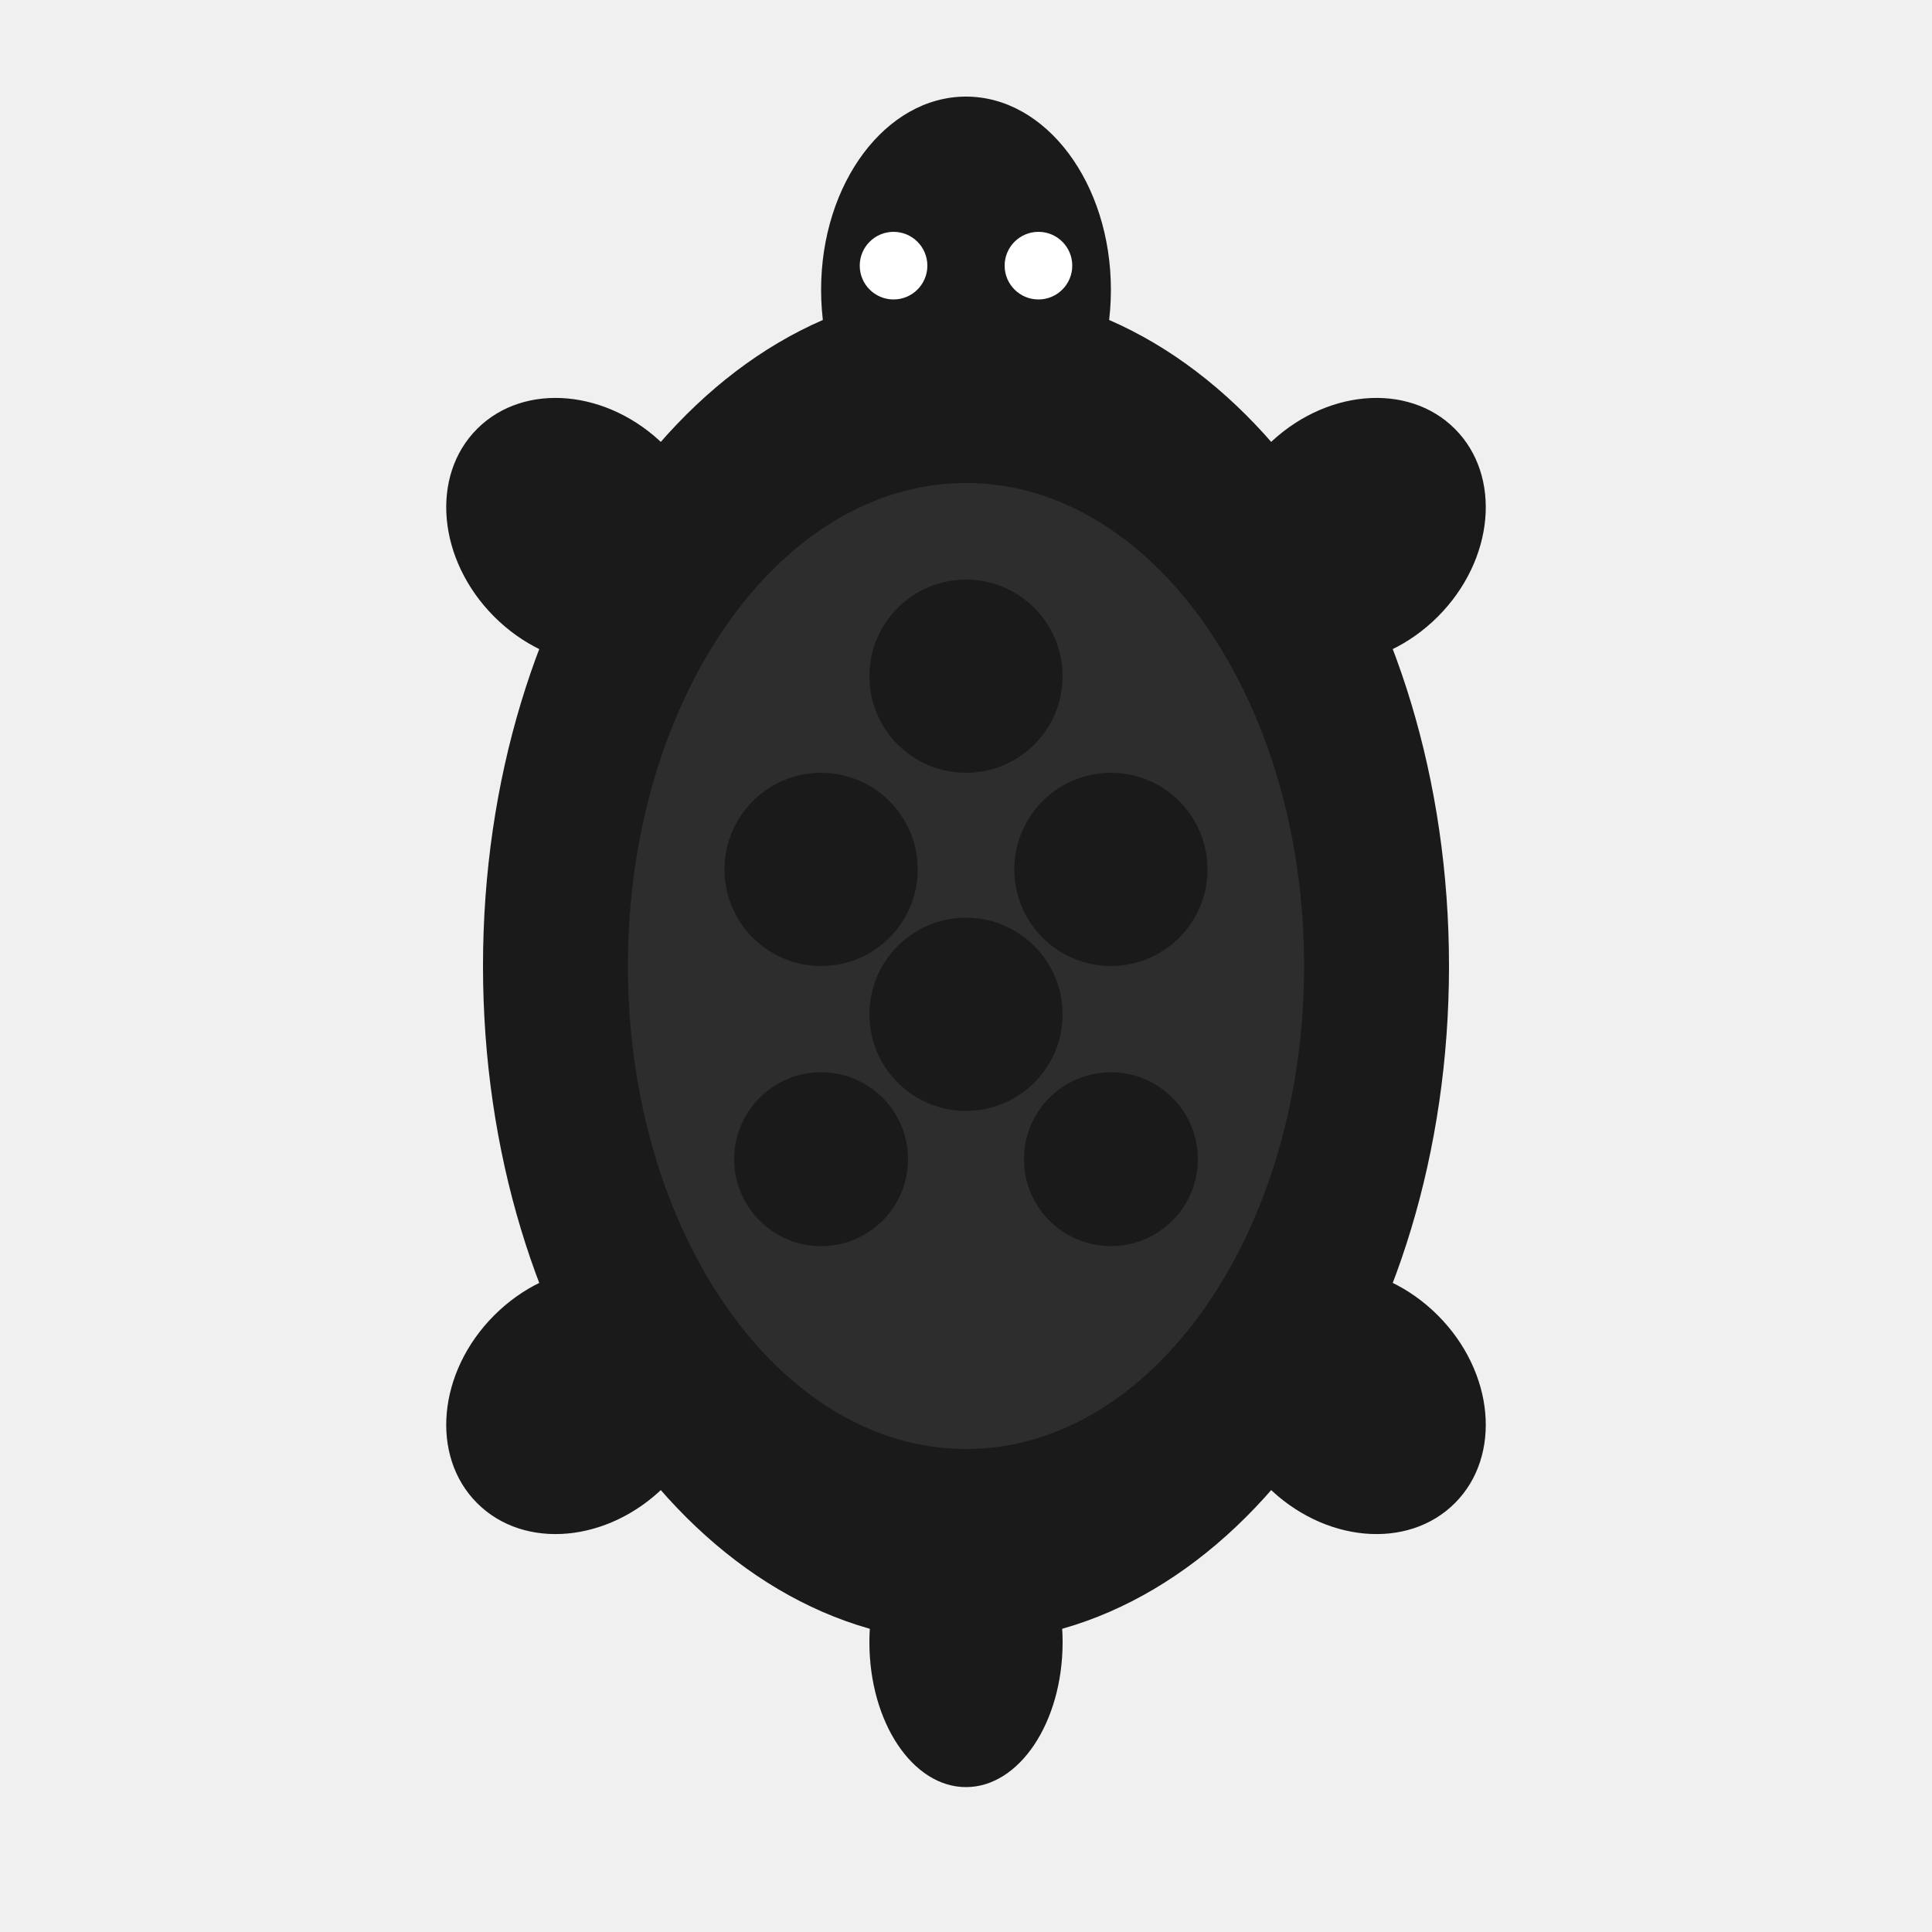
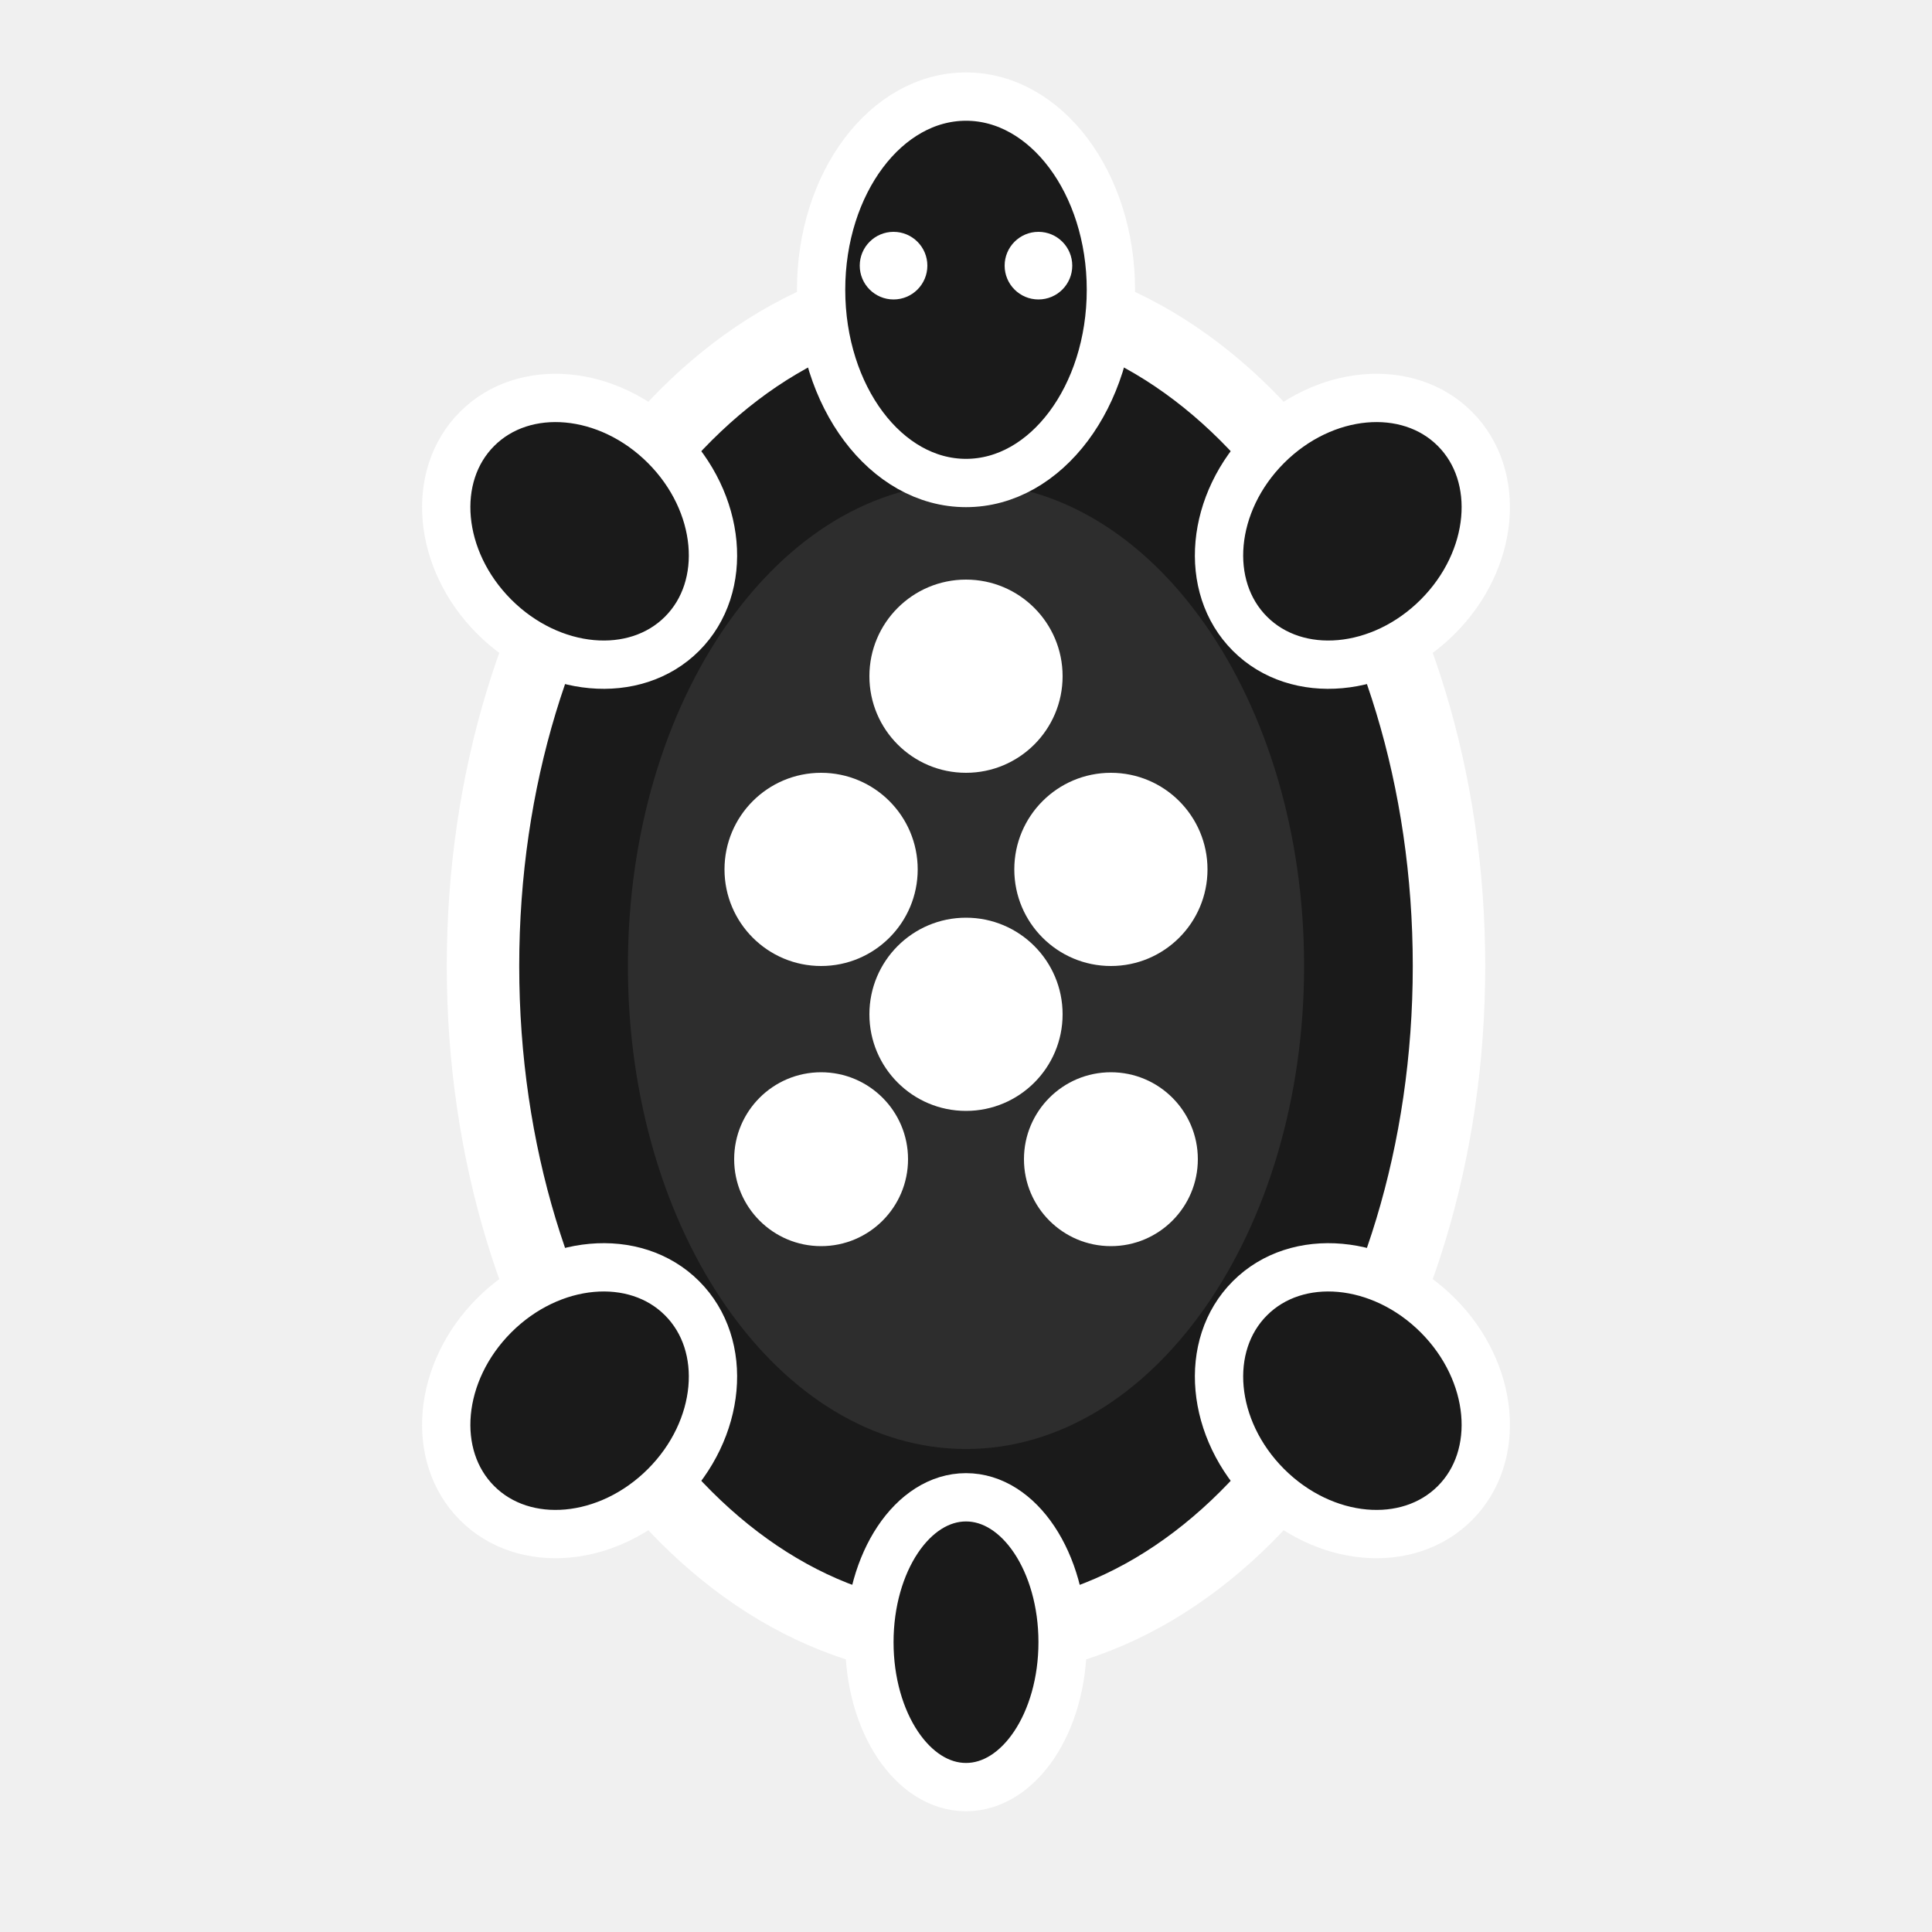
<svg xmlns="http://www.w3.org/2000/svg" width="40" height="40" viewBox="0 0 40 40" fill="none">
-   <ellipse cx="20" cy="20" rx="10" ry="14" fill="#1a1a1a" class="shell" />
+   <ellipse cx="20" cy="20" rx="10" ry="14" fill="#1a1a1a" stroke="#ffffff" stroke-width="1.5" class="shell" />
  <ellipse cx="20" cy="20" rx="7" ry="10" fill="#2d2d2d" class="shell-pattern" />
-   <circle cx="20" cy="14" r="2" fill="#1a1a1a" />
-   <circle cx="17" cy="18" r="2" fill="#1a1a1a" />
-   <circle cx="23" cy="18" r="2" fill="#1a1a1a" />
-   <circle cx="20" cy="21" r="2" fill="#1a1a1a" />
-   <circle cx="17" cy="24" r="1.8" fill="#1a1a1a" />
-   <circle cx="23" cy="24" r="1.8" fill="#1a1a1a" />
-   <ellipse cx="20" cy="6" rx="3" ry="4" fill="#1a1a1a" class="head" />
+   <circle cx="20" cy="14" r="2" fill="#ffffff" />
+   <circle cx="17" cy="18" r="2" fill="#ffffff" />
+   <circle cx="23" cy="18" r="2" fill="#ffffff" />
+   <circle cx="20" cy="21" r="2" fill="#ffffff" />
+   <circle cx="17" cy="24" r="1.8" fill="#ffffff" />
+   <circle cx="23" cy="24" r="1.8" fill="#ffffff" />
+   <ellipse cx="20" cy="6" rx="3" ry="4" fill="#1a1a1a" stroke="#ffffff" stroke-width="1" class="head" />
  <circle cx="18.5" cy="5.5" r="0.7" fill="#fff" />
  <circle cx="21.5" cy="5.5" r="0.7" fill="#fff" />
-   <ellipse cx="12" cy="11" rx="2.5" ry="3" fill="#1a1a1a" class="leg-front-left" transform="rotate(-45 12 11)" />
-   <ellipse cx="28" cy="11" rx="2.5" ry="3" fill="#1a1a1a" class="leg-front-right" transform="rotate(45 28 11)" />
-   <ellipse cx="12" cy="29" rx="2.5" ry="3" fill="#1a1a1a" class="leg-back-left" transform="rotate(-135 12 29)" />
-   <ellipse cx="28" cy="29" rx="2.5" ry="3" fill="#1a1a1a" class="leg-back-right" transform="rotate(135 28 29)" />
-   <ellipse cx="20" cy="34" rx="2" ry="3" fill="#1a1a1a" class="tail" />
+   <ellipse cx="12" cy="11" rx="2.5" ry="3" fill="#1a1a1a" stroke="#ffffff" stroke-width="1" class="leg-front-left" transform="rotate(-45 12 11)" />
+   <ellipse cx="28" cy="11" rx="2.5" ry="3" fill="#1a1a1a" stroke="#ffffff" stroke-width="1" class="leg-front-right" transform="rotate(45 28 11)" />
+   <ellipse cx="12" cy="29" rx="2.5" ry="3" fill="#1a1a1a" stroke="#ffffff" stroke-width="1" class="leg-back-left" transform="rotate(-135 12 29)" />
+   <ellipse cx="28" cy="29" rx="2.5" ry="3" fill="#1a1a1a" stroke="#ffffff" stroke-width="1" class="leg-back-right" transform="rotate(135 28 29)" />
+   <ellipse cx="20" cy="34" rx="2" ry="3" fill="#1a1a1a" stroke="#ffffff" stroke-width="1" class="tail" />
  <style>
    @keyframes leg-walk {
      0%, 100% { 
        transform: translateY(0px) scale(1);
        opacity: 1;
      }
      50% { 
        transform: translateY(-2px) scale(0.95);
        opacity: 0.85;
      }
    }
    
    @keyframes leg-walk-fast {
      0%, 100% { 
        transform: translateY(0px) scale(1);
        opacity: 1;
      }
      50% { 
        transform: translateY(-4px) scale(0.9);
        opacity: 0.75;
      }
    }
    
    @keyframes shell-bob {
      0%, 100% { 
        transform: translateY(0px);
      }
      50% { 
        transform: translateY(-1px);
      }
    }
    
    @keyframes shell-bob-fast {
      0%, 100% { 
        transform: translateY(0px);
      }
      50% { 
        transform: translateY(-3px);
      }
    }
    
    /* Slow walking - legs alternate */
    .leg-front-left {
      animation: leg-walk 0.8s ease-in-out infinite;
      transform-origin: center;
    }
    
    .leg-front-right {
      animation: leg-walk 0.8s ease-in-out infinite;
      animation-delay: 0.4s;
      transform-origin: center;
    }
    
    .leg-back-left {
      animation: leg-walk 0.8s ease-in-out infinite;
      animation-delay: 0.2s;
      transform-origin: center;
    }
    
    .leg-back-right {
      animation: leg-walk 0.8s ease-in-out infinite;
      animation-delay: 0.6s;
      transform-origin: center;
    }
    
    .shell {
      animation: shell-bob 0.8s ease-in-out infinite;
      transform-origin: center;
    }
    
    .shell-pattern {
      animation: shell-bob 0.8s ease-in-out infinite;
      transform-origin: center;
    }
    
    /* Fast running - triggered by parent container class */
    svg.running .leg-front-left,
    svg.running .leg-front-right,
    svg.running .leg-back-left,
    svg.running .leg-back-right {
      animation: leg-walk-fast 0.3s ease-in-out infinite;
    }
    
    svg.running .leg-front-right {
      animation-delay: 0.15s;
    }
    
    svg.running .leg-back-left {
      animation-delay: 0.075s;
    }
    
    svg.running .leg-back-right {
      animation-delay: 0.225s;
    }
    
    svg.running .shell,
    svg.running .shell-pattern {
      animation: shell-bob-fast 0.3s ease-in-out infinite;
    }
  </style>
</svg>
